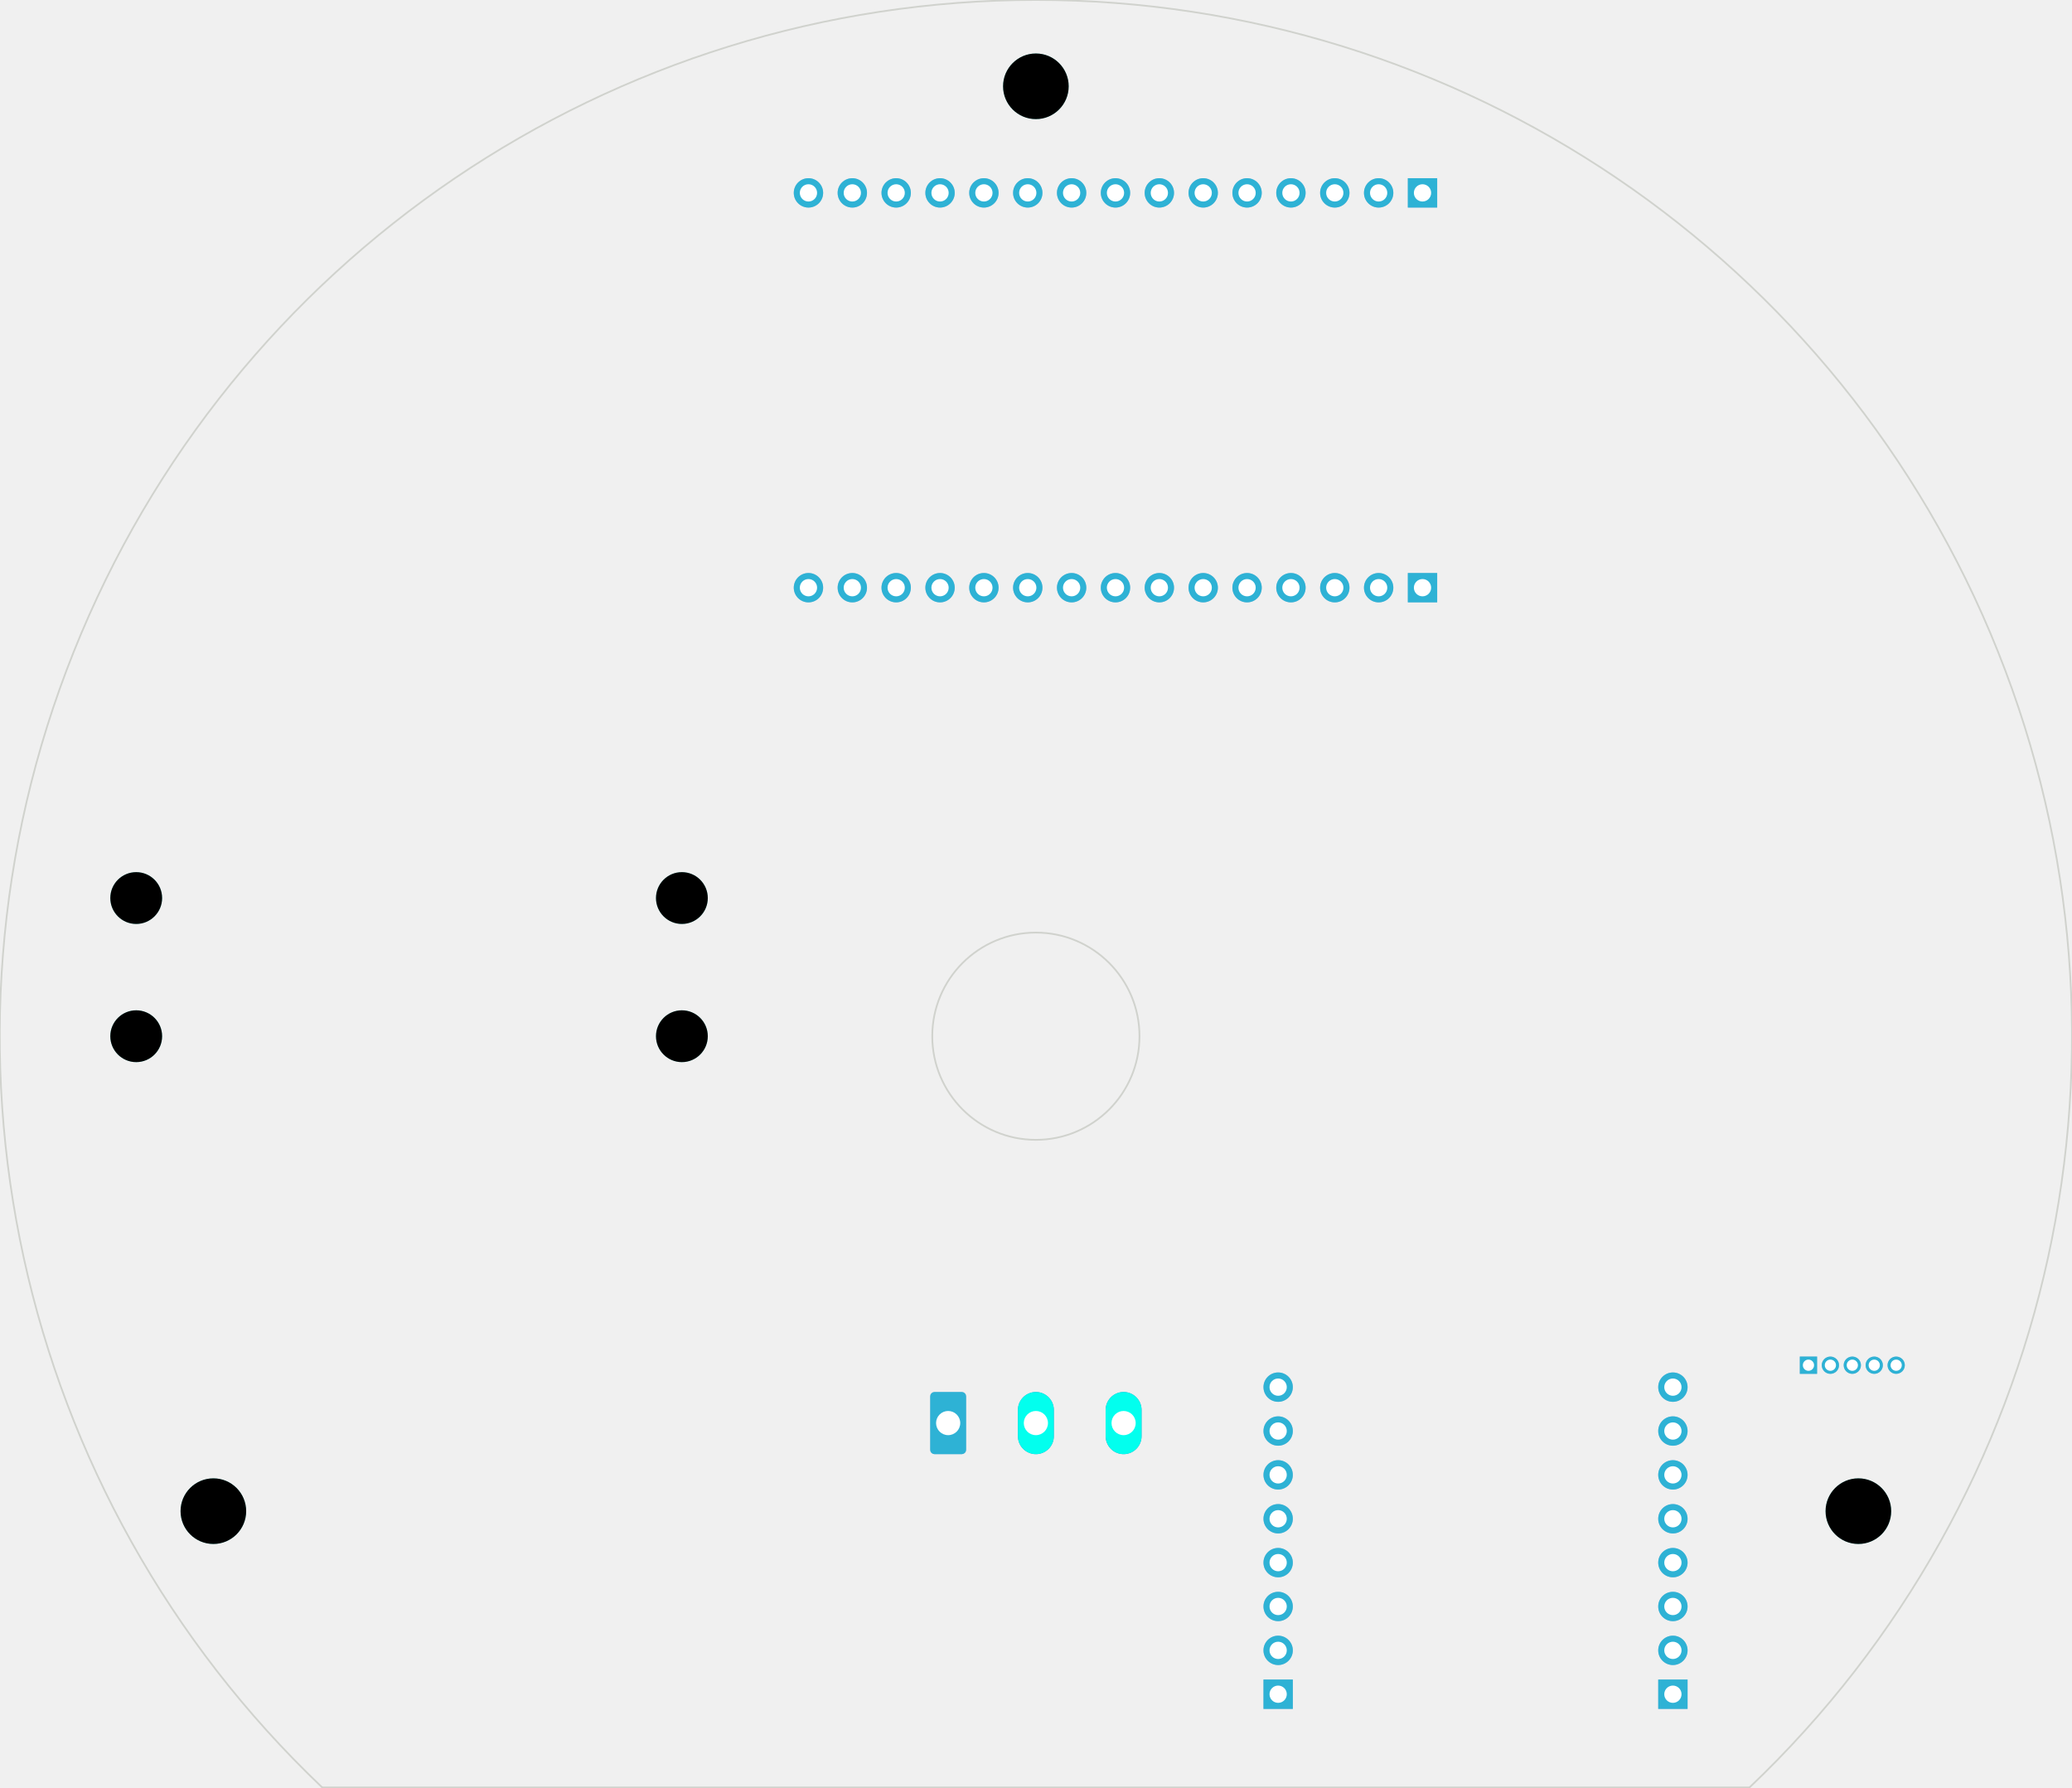
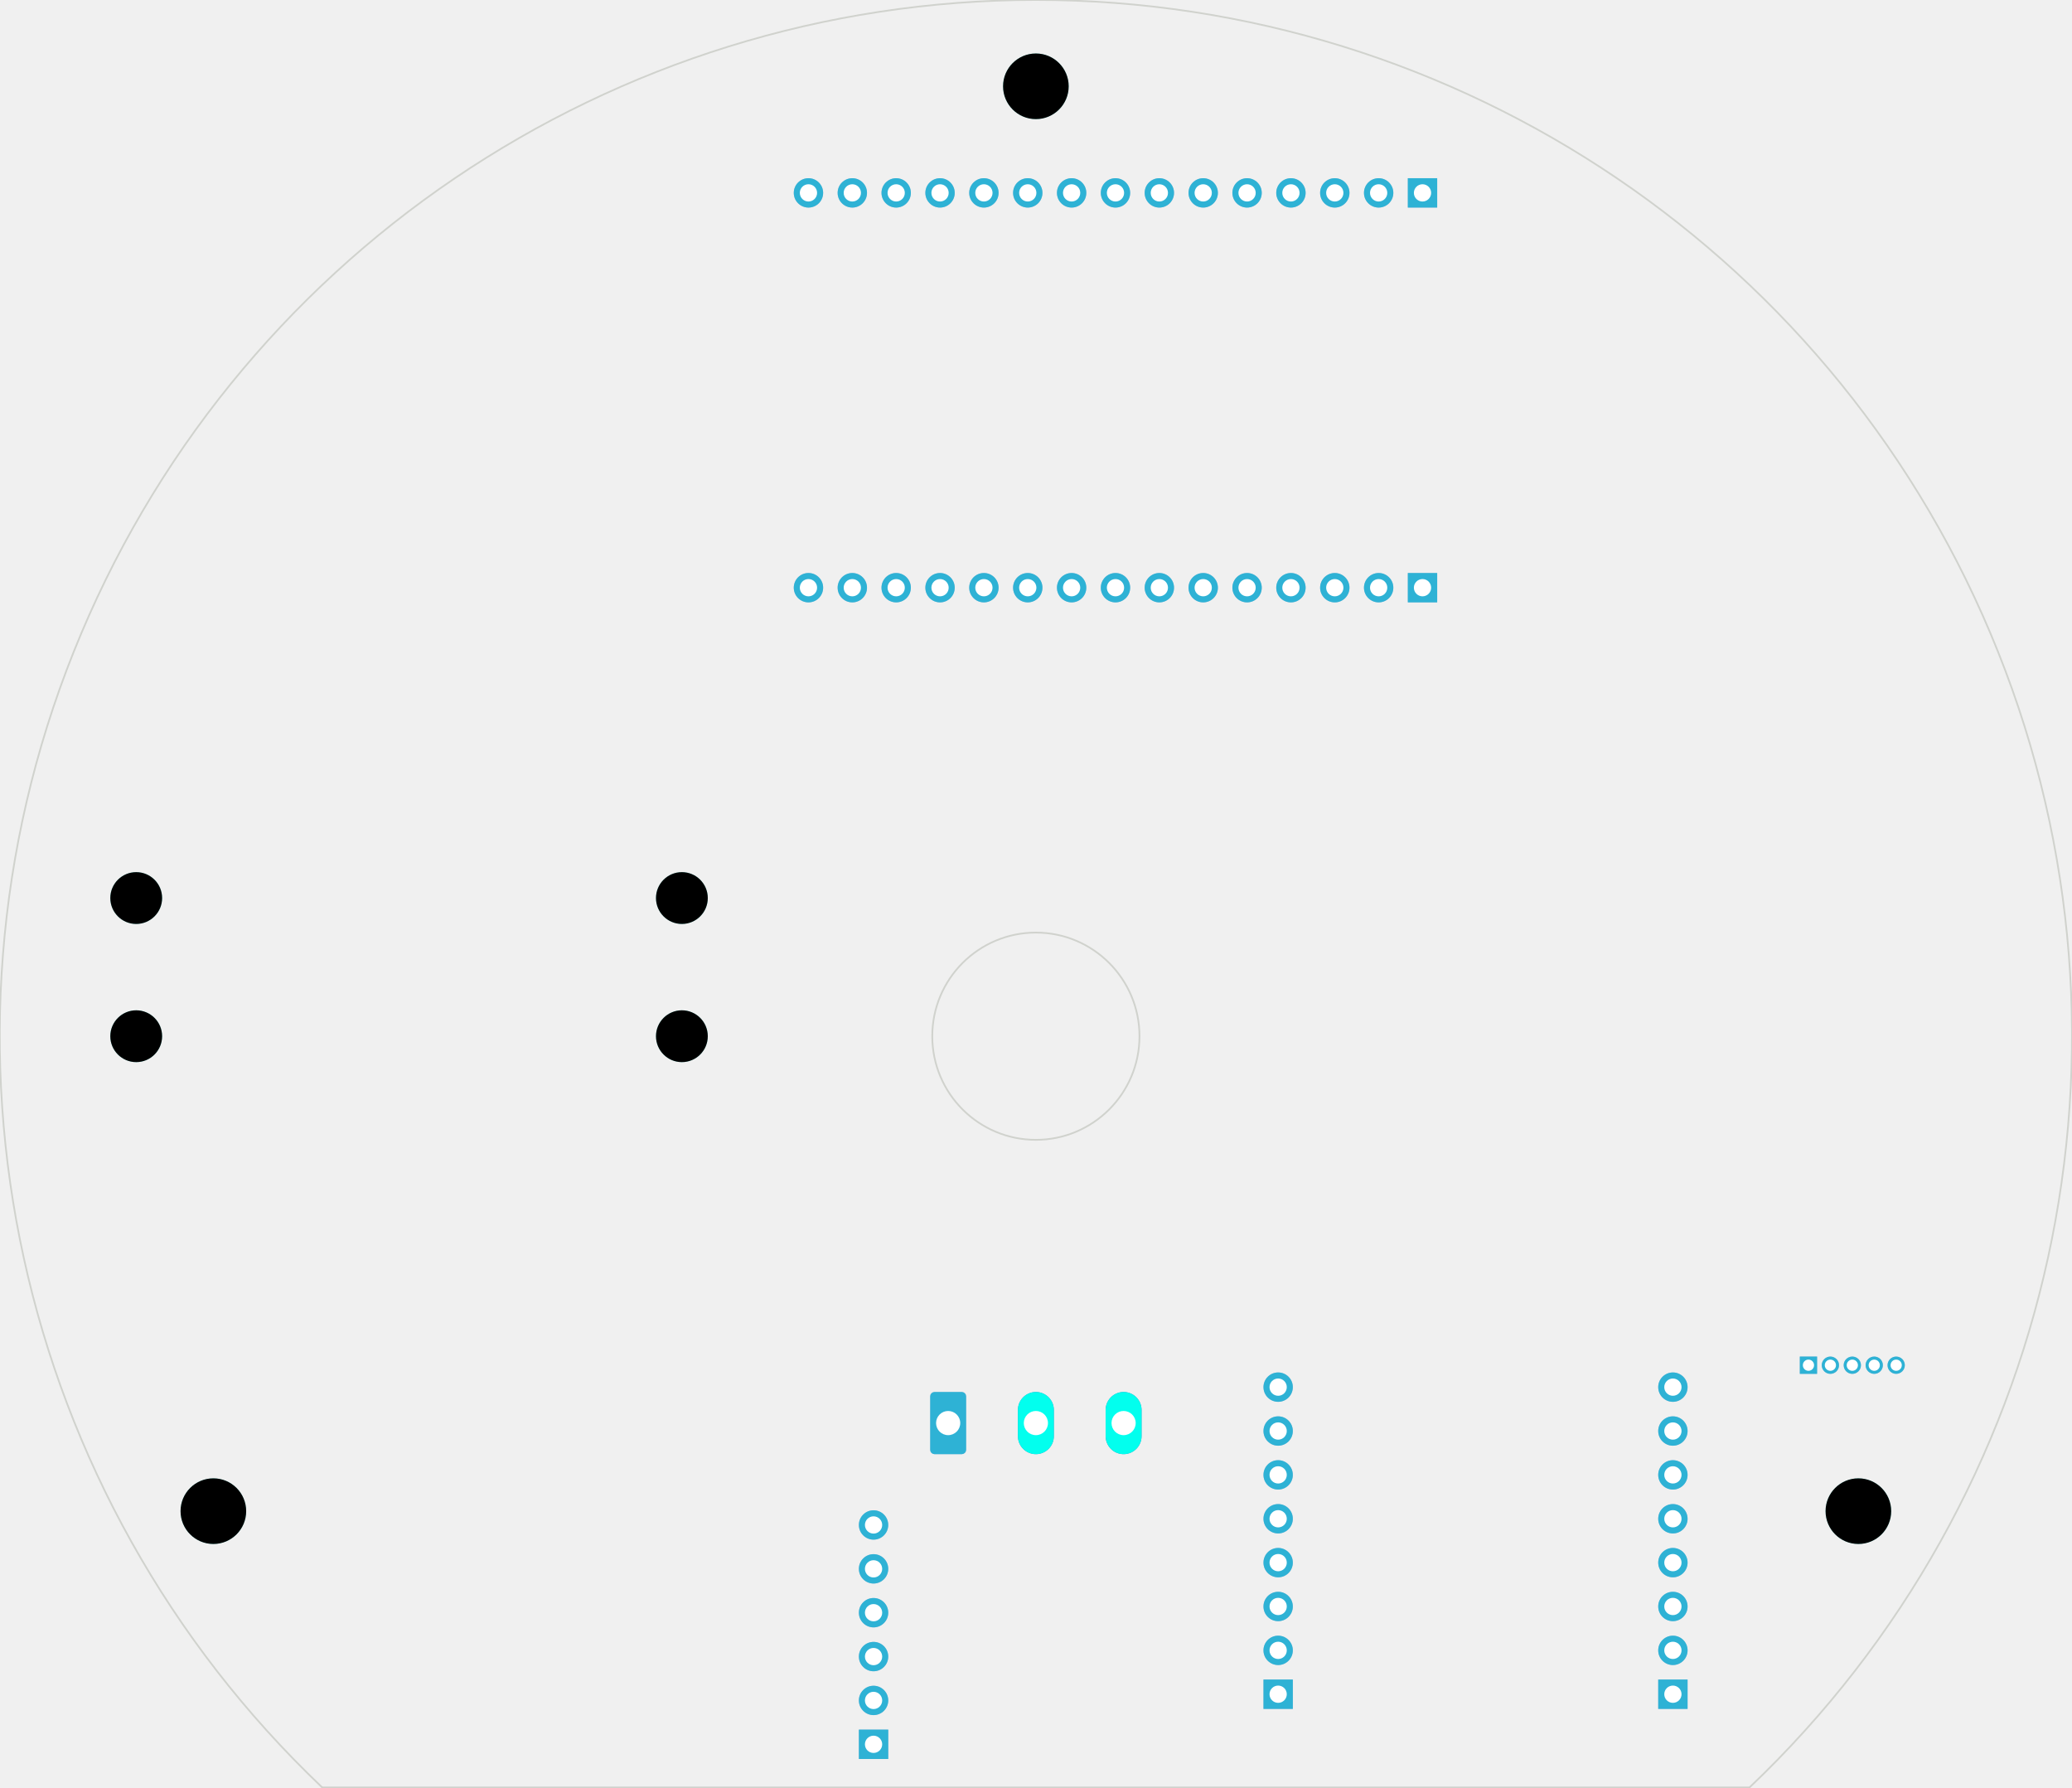
<svg xmlns="http://www.w3.org/2000/svg" version="1.1" width="119.99mm" height="103.48mm" viewBox="0 0 119.99 103.48">
  <g style="fill:#000000; fill-opacity:1;stroke:#000000; stroke-opacity:1; stroke-linecap:round; stroke-linejoin:round;" transform="translate(0 0) scale(1 1)">
</g>
  <g style="fill:none;  stroke:#D0D2CD; stroke-width:0.1; stroke-opacity:1;  stroke-linecap:round; stroke-linejoin:round;">
    <path d="M101.315 103.495 A60 60 0.0 1 0 18.66 103.495" />
    <path d="M101.315 103.495 L18.66 103.495 " />
    <circle cx="59.988" cy="59.998" r="6" />
    <path style="fill:#4D7FC4; fill-opacity:1; stroke:none;fill-rule:evenodd;" d="M 105.228,78.547 104.228,78.547 104.228,79.547 105.228,79.547 Z" />
  </g>
  <g style="fill:#4D7FC4; fill-opacity:1; stroke:none;">
    <circle cx="105.998" cy="79.047" r="0.5" />
    <circle cx="107.268" cy="79.047" r="0.5" />
    <circle cx="108.538" cy="79.047" r="0.5" />
    <circle cx="109.808" cy="79.047" r="0.5" />
    <path style="fill:#4D7FC4; fill-opacity:1; stroke:none;fill-rule:evenodd;" d="M 53.868,83.948 53.887,84.043 53.941,84.124 54.022,84.178 54.118,84.198 55.698,84.198 55.793,84.178 55.874,84.124 55.929,84.043 55.948,83.948 55.948,80.847 55.929,80.752 55.874,80.671 55.793,80.617 55.698,80.597 54.118,80.597 54.022,80.617 53.941,80.671 53.887,80.752 53.868,80.847 Z" />
  </g>
  <g style="fill:none;  stroke:#4D7FC4; stroke-width:2.08; stroke-opacity:1;  stroke-linecap:round; stroke-linejoin:round;">
    <path d="M59.988 83.157 L59.988 81.638 " />
    <path d="M65.068 83.157 L65.068 81.638 " />
+     <path style="fill:#4D7FC4; fill-opacity:1; stroke:none;fill-rule:evenodd;" d="M 49.738,100.147 49.738,101.847 51.438,101.847 51.438,100.147 Z" />
+   </g>
+   <g style="fill:#4D7FC4; fill-opacity:1; stroke:none;">
+     <circle cx="50.588" cy="98.457" r="0.85" />
+     <circle cx="50.588" cy="95.918" r="0.85" />
+     <circle cx="50.588" cy="93.377" r="0.85" />
+     <circle cx="50.588" cy="90.838" r="0.85" />
+     <circle cx="50.588" cy="88.297" r="0.85" />
    <path style="fill:#4D7FC4; fill-opacity:1; stroke:none;fill-rule:evenodd;" d="M 81.528,34.877 83.228,34.877 83.228,33.178 81.528,33.178 Z" />
-   </g>
-   <g style="fill:#4D7FC4; fill-opacity:1; stroke:none;">
    <circle cx="79.838" cy="34.028" r="0.85" />
    <circle cx="77.298" cy="34.028" r="0.85" />
    <circle cx="74.758" cy="34.028" r="0.85" />
    <circle cx="72.218" cy="34.028" r="0.85" />
    <circle cx="69.678" cy="34.028" r="0.85" />
    <circle cx="67.138" cy="34.028" r="0.85" />
    <circle cx="64.598" cy="34.028" r="0.85" />
    <circle cx="62.058" cy="34.028" r="0.85" />
    <circle cx="59.518" cy="34.028" r="0.85" />
    <circle cx="56.978" cy="34.028" r="0.85" />
    <circle cx="54.438" cy="34.028" r="0.85" />
    <circle cx="51.898" cy="34.028" r="0.85" />
    <circle cx="49.358" cy="34.028" r="0.85" />
    <circle cx="46.818" cy="34.028" r="0.85" />
    <path style="fill:#4D7FC4; fill-opacity:1; stroke:none;fill-rule:evenodd;" d="M 81.528,12.018 83.228,12.018 83.228,10.318 81.528,10.318 Z" />
    <circle cx="79.838" cy="11.168" r="0.85" />
    <circle cx="77.298" cy="11.168" r="0.85" />
    <circle cx="74.758" cy="11.168" r="0.85" />
    <circle cx="72.218" cy="11.168" r="0.85" />
    <circle cx="69.678" cy="11.168" r="0.85" />
    <circle cx="67.138" cy="11.168" r="0.85" />
    <circle cx="64.598" cy="11.168" r="0.85" />
    <circle cx="62.058" cy="11.168" r="0.85" />
    <circle cx="59.518" cy="11.168" r="0.85" />
    <circle cx="56.978" cy="11.168" r="0.85" />
    <circle cx="54.438" cy="11.168" r="0.85" />
    <circle cx="51.898" cy="11.168" r="0.85" />
    <circle cx="49.358" cy="11.168" r="0.85" />
    <circle cx="46.818" cy="11.168" r="0.85" />
    <path style="fill:#4D7FC4; fill-opacity:1; stroke:none;fill-rule:evenodd;" d="M 73.168,97.248 73.168,98.948 74.868,98.948 74.868,97.248 Z" />
    <circle cx="74.018" cy="95.558" r="0.85" />
    <circle cx="74.018" cy="93.017" r="0.85" />
    <circle cx="74.018" cy="90.478" r="0.85" />
    <circle cx="74.018" cy="87.938" r="0.85" />
    <circle cx="74.018" cy="85.397" r="0.85" />
    <circle cx="74.018" cy="82.858" r="0.85" />
    <circle cx="74.018" cy="80.317" r="0.85" />
    <path style="fill:#4D7FC4; fill-opacity:1; stroke:none;fill-rule:evenodd;" d="M 96.028,97.248 96.028,98.948 97.728,98.948 97.728,97.248 Z" />
    <circle cx="96.878" cy="95.558" r="0.85" />
    <circle cx="96.878" cy="93.017" r="0.85" />
    <circle cx="96.878" cy="90.478" r="0.85" />
    <circle cx="96.878" cy="87.938" r="0.85" />
    <circle cx="96.878" cy="85.397" r="0.85" />
    <circle cx="96.878" cy="82.858" r="0.85" />
    <circle cx="96.878" cy="80.317" r="0.85" />
  </g>
  <g style="fill:#02FFEE; fill-opacity:0.4; stroke:none;">
    <circle cx="12.356" cy="87.498" r="1.9" />
    <circle cx="107.619" cy="87.498" r="1.9" />
    <circle cx="59.988" cy="4.997" r="1.9" />
    <circle cx="39.488" cy="59.998" r="1.5" />
    <circle cx="7.888" cy="59.998" r="1.5" />
    <circle cx="39.488" cy="51.998" r="1.5" />
    <circle cx="7.888" cy="51.998" r="1.5" />
    <path style="fill:#02FFEE; fill-opacity:0.4; stroke:none;fill-rule:evenodd;" d="M 105.228,78.547 104.228,78.547 104.228,79.547 105.228,79.547 Z" />
    <circle cx="105.998" cy="79.047" r="0.5" />
    <circle cx="107.268" cy="79.047" r="0.5" />
    <circle cx="108.538" cy="79.047" r="0.5" />
    <circle cx="109.808" cy="79.047" r="0.5" />
    <path style="fill:#02FFEE; fill-opacity:0.4; stroke:none;fill-rule:evenodd;" d="M 53.868,83.948 53.887,84.043 53.941,84.124 54.022,84.178 54.118,84.198 55.698,84.198 55.793,84.178 55.874,84.124 55.929,84.043 55.948,83.948 55.948,80.847 55.929,80.752 55.874,80.671 55.793,80.617 55.698,80.597 54.118,80.597 54.022,80.617 53.941,80.671 53.887,80.752 53.868,80.847 Z" />
  </g>
  <g style="fill:none;  stroke:#02FFEE; stroke-width:2.08; stroke-opacity:1;  stroke-linecap:round; stroke-linejoin:round;">
    <path d="M59.988 83.157 L59.988 81.638 " />
    <path d="M65.068 83.157 L65.068 81.638 " />
+     <path style="fill:#02FFEE; fill-opacity:0.4; stroke:none;fill-rule:evenodd;" d="M 49.738,100.147 49.738,101.847 51.438,101.847 51.438,100.147 Z" />
+   </g>
+   <g style="fill:#02FFEE; fill-opacity:0.4; stroke:none;">
+     <circle cx="50.588" cy="98.457" r="0.85" />
+     <circle cx="50.588" cy="95.918" r="0.85" />
+     <circle cx="50.588" cy="93.377" r="0.85" />
+     <circle cx="50.588" cy="90.838" r="0.85" />
+     <circle cx="50.588" cy="88.297" r="0.85" />
    <path style="fill:#02FFEE; fill-opacity:0.4; stroke:none;fill-rule:evenodd;" d="M 81.528,34.877 83.228,34.877 83.228,33.178 81.528,33.178 Z" />
-   </g>
-   <g style="fill:#02FFEE; fill-opacity:0.4; stroke:none;">
    <circle cx="79.838" cy="34.028" r="0.85" />
    <circle cx="77.298" cy="34.028" r="0.85" />
    <circle cx="74.758" cy="34.028" r="0.85" />
    <circle cx="72.218" cy="34.028" r="0.85" />
    <circle cx="69.678" cy="34.028" r="0.85" />
    <circle cx="67.138" cy="34.028" r="0.85" />
    <circle cx="64.598" cy="34.028" r="0.85" />
    <circle cx="62.058" cy="34.028" r="0.85" />
    <circle cx="59.518" cy="34.028" r="0.85" />
    <circle cx="56.978" cy="34.028" r="0.85" />
    <circle cx="54.438" cy="34.028" r="0.85" />
    <circle cx="51.898" cy="34.028" r="0.85" />
    <circle cx="49.358" cy="34.028" r="0.85" />
    <circle cx="46.818" cy="34.028" r="0.85" />
    <path style="fill:#02FFEE; fill-opacity:0.4; stroke:none;fill-rule:evenodd;" d="M 81.528,12.018 83.228,12.018 83.228,10.318 81.528,10.318 Z" />
    <circle cx="79.838" cy="11.168" r="0.85" />
    <circle cx="77.298" cy="11.168" r="0.85" />
    <circle cx="74.758" cy="11.168" r="0.85" />
    <circle cx="72.218" cy="11.168" r="0.85" />
    <circle cx="69.678" cy="11.168" r="0.85" />
    <circle cx="67.138" cy="11.168" r="0.85" />
    <circle cx="64.598" cy="11.168" r="0.85" />
    <circle cx="62.058" cy="11.168" r="0.85" />
    <circle cx="59.518" cy="11.168" r="0.85" />
    <circle cx="56.978" cy="11.168" r="0.85" />
    <circle cx="54.438" cy="11.168" r="0.85" />
    <circle cx="51.898" cy="11.168" r="0.85" />
    <circle cx="49.358" cy="11.168" r="0.85" />
    <circle cx="46.818" cy="11.168" r="0.85" />
    <path style="fill:#02FFEE; fill-opacity:0.4; stroke:none;fill-rule:evenodd;" d="M 73.168,97.248 73.168,98.948 74.868,98.948 74.868,97.248 Z" />
    <circle cx="74.018" cy="95.558" r="0.85" />
    <circle cx="74.018" cy="93.017" r="0.85" />
    <circle cx="74.018" cy="90.478" r="0.85" />
    <circle cx="74.018" cy="87.938" r="0.85" />
    <circle cx="74.018" cy="85.397" r="0.85" />
    <circle cx="74.018" cy="82.858" r="0.85" />
    <circle cx="74.018" cy="80.317" r="0.85" />
    <path style="fill:#02FFEE; fill-opacity:0.4; stroke:none;fill-rule:evenodd;" d="M 96.028,97.248 96.028,98.948 97.728,98.948 97.728,97.248 Z" />
    <circle cx="96.878" cy="95.558" r="0.85" />
    <circle cx="96.878" cy="93.017" r="0.85" />
    <circle cx="96.878" cy="90.478" r="0.85" />
    <circle cx="96.878" cy="87.938" r="0.85" />
    <circle cx="96.878" cy="85.397" r="0.85" />
    <circle cx="96.878" cy="82.858" r="0.85" />
    <circle cx="96.878" cy="80.317" r="0.85" />
  </g>
  <g style="fill:#000000; fill-opacity:1; stroke:none;">
    <circle cx="12.356" cy="87.498" r="1.9" />
    <circle cx="107.619" cy="87.498" r="1.9" />
    <circle cx="59.988" cy="4.997" r="1.9" />
    <circle cx="39.488" cy="59.998" r="1.5" />
    <circle cx="7.888" cy="59.998" r="1.5" />
    <circle cx="39.488" cy="51.998" r="1.5" />
    <circle cx="7.888" cy="51.998" r="1.5" />
  </g>
  <g style="fill:#FFFFFF; fill-opacity:1; stroke:none;">
    <circle cx="104.728" cy="79.047" r="0.325" />
  </g>
  <g style="fill:#FFFFFF; fill-opacity:1; stroke:none;">
    <circle cx="105.998" cy="79.047" r="0.325" />
  </g>
  <g style="fill:#FFFFFF; fill-opacity:1; stroke:none;">
    <circle cx="107.268" cy="79.047" r="0.325" />
  </g>
  <g style="fill:#FFFFFF; fill-opacity:1; stroke:none;">
    <circle cx="108.538" cy="79.047" r="0.325" />
  </g>
  <g style="fill:#FFFFFF; fill-opacity:1; stroke:none;">
    <circle cx="109.808" cy="79.047" r="0.325" />
  </g>
  <g style="fill:#FFFFFF; fill-opacity:1; stroke:none;">
    <circle cx="54.908" cy="82.397" r="0.7" />
  </g>
  <g style="fill:#FFFFFF; fill-opacity:1; stroke:none;">
    <circle cx="59.988" cy="82.397" r="0.7" />
  </g>
  <g style="fill:#FFFFFF; fill-opacity:1; stroke:none;">
    <circle cx="65.068" cy="82.397" r="0.7" />
  </g>
  <g style="fill:#FFFFFF; fill-opacity:1; stroke:none;">
+     <circle cx="50.588" cy="100.998" r="0.5" />
+   </g>
+   <g style="fill:#FFFFFF; fill-opacity:1; stroke:none;">
+     <circle cx="50.588" cy="98.457" r="0.5" />
+   </g>
+   <g style="fill:#FFFFFF; fill-opacity:1; stroke:none;">
+     <circle cx="50.588" cy="95.918" r="0.5" />
+   </g>
+   <g style="fill:#FFFFFF; fill-opacity:1; stroke:none;">
+     <circle cx="50.588" cy="93.377" r="0.5" />
+   </g>
+   <g style="fill:#FFFFFF; fill-opacity:1; stroke:none;">
+     <circle cx="50.588" cy="90.838" r="0.5" />
+   </g>
+   <g style="fill:#FFFFFF; fill-opacity:1; stroke:none;">
+     <circle cx="50.588" cy="88.297" r="0.5" />
+   </g>
+   <g style="fill:#FFFFFF; fill-opacity:1; stroke:none;">
    <circle cx="82.378" cy="34.028" r="0.5" />
  </g>
  <g style="fill:#FFFFFF; fill-opacity:1; stroke:none;">
    <circle cx="79.838" cy="34.028" r="0.5" />
  </g>
  <g style="fill:#FFFFFF; fill-opacity:1; stroke:none;">
    <circle cx="77.298" cy="34.028" r="0.5" />
  </g>
  <g style="fill:#FFFFFF; fill-opacity:1; stroke:none;">
    <circle cx="74.758" cy="34.028" r="0.5" />
  </g>
  <g style="fill:#FFFFFF; fill-opacity:1; stroke:none;">
    <circle cx="72.218" cy="34.028" r="0.5" />
  </g>
  <g style="fill:#FFFFFF; fill-opacity:1; stroke:none;">
    <circle cx="69.678" cy="34.028" r="0.5" />
  </g>
  <g style="fill:#FFFFFF; fill-opacity:1; stroke:none;">
    <circle cx="67.138" cy="34.028" r="0.5" />
  </g>
  <g style="fill:#FFFFFF; fill-opacity:1; stroke:none;">
    <circle cx="64.598" cy="34.028" r="0.5" />
  </g>
  <g style="fill:#FFFFFF; fill-opacity:1; stroke:none;">
    <circle cx="62.058" cy="34.028" r="0.5" />
  </g>
  <g style="fill:#FFFFFF; fill-opacity:1; stroke:none;">
    <circle cx="59.518" cy="34.028" r="0.5" />
  </g>
  <g style="fill:#FFFFFF; fill-opacity:1; stroke:none;">
    <circle cx="56.978" cy="34.028" r="0.5" />
  </g>
  <g style="fill:#FFFFFF; fill-opacity:1; stroke:none;">
    <circle cx="54.438" cy="34.028" r="0.5" />
  </g>
  <g style="fill:#FFFFFF; fill-opacity:1; stroke:none;">
    <circle cx="51.898" cy="34.028" r="0.5" />
  </g>
  <g style="fill:#FFFFFF; fill-opacity:1; stroke:none;">
    <circle cx="49.358" cy="34.028" r="0.5" />
  </g>
  <g style="fill:#FFFFFF; fill-opacity:1; stroke:none;">
    <circle cx="46.818" cy="34.028" r="0.5" />
  </g>
  <g style="fill:#FFFFFF; fill-opacity:1; stroke:none;">
    <circle cx="82.378" cy="11.168" r="0.5" />
  </g>
  <g style="fill:#FFFFFF; fill-opacity:1; stroke:none;">
    <circle cx="79.838" cy="11.168" r="0.5" />
  </g>
  <g style="fill:#FFFFFF; fill-opacity:1; stroke:none;">
    <circle cx="77.298" cy="11.168" r="0.5" />
  </g>
  <g style="fill:#FFFFFF; fill-opacity:1; stroke:none;">
    <circle cx="74.758" cy="11.168" r="0.5" />
  </g>
  <g style="fill:#FFFFFF; fill-opacity:1; stroke:none;">
    <circle cx="72.218" cy="11.168" r="0.5" />
  </g>
  <g style="fill:#FFFFFF; fill-opacity:1; stroke:none;">
    <circle cx="69.678" cy="11.168" r="0.5" />
  </g>
  <g style="fill:#FFFFFF; fill-opacity:1; stroke:none;">
    <circle cx="67.138" cy="11.168" r="0.5" />
  </g>
  <g style="fill:#FFFFFF; fill-opacity:1; stroke:none;">
    <circle cx="64.598" cy="11.168" r="0.5" />
  </g>
  <g style="fill:#FFFFFF; fill-opacity:1; stroke:none;">
    <circle cx="62.058" cy="11.168" r="0.5" />
  </g>
  <g style="fill:#FFFFFF; fill-opacity:1; stroke:none;">
    <circle cx="59.518" cy="11.168" r="0.5" />
  </g>
  <g style="fill:#FFFFFF; fill-opacity:1; stroke:none;">
    <circle cx="56.978" cy="11.168" r="0.5" />
  </g>
  <g style="fill:#FFFFFF; fill-opacity:1; stroke:none;">
    <circle cx="54.438" cy="11.168" r="0.5" />
  </g>
  <g style="fill:#FFFFFF; fill-opacity:1; stroke:none;">
    <circle cx="51.898" cy="11.168" r="0.5" />
  </g>
  <g style="fill:#FFFFFF; fill-opacity:1; stroke:none;">
    <circle cx="49.358" cy="11.168" r="0.5" />
  </g>
  <g style="fill:#FFFFFF; fill-opacity:1; stroke:none;">
    <circle cx="46.818" cy="11.168" r="0.5" />
  </g>
  <g style="fill:#FFFFFF; fill-opacity:1; stroke:none;">
    <circle cx="74.018" cy="98.097" r="0.5" />
  </g>
  <g style="fill:#FFFFFF; fill-opacity:1; stroke:none;">
    <circle cx="74.018" cy="95.558" r="0.5" />
  </g>
  <g style="fill:#FFFFFF; fill-opacity:1; stroke:none;">
    <circle cx="74.018" cy="93.017" r="0.5" />
  </g>
  <g style="fill:#FFFFFF; fill-opacity:1; stroke:none;">
    <circle cx="74.018" cy="90.478" r="0.5" />
  </g>
  <g style="fill:#FFFFFF; fill-opacity:1; stroke:none;">
    <circle cx="74.018" cy="87.938" r="0.5" />
  </g>
  <g style="fill:#FFFFFF; fill-opacity:1; stroke:none;">
    <circle cx="74.018" cy="85.397" r="0.5" />
  </g>
  <g style="fill:#FFFFFF; fill-opacity:1; stroke:none;">
    <circle cx="74.018" cy="82.858" r="0.5" />
  </g>
  <g style="fill:#FFFFFF; fill-opacity:1; stroke:none;">
    <circle cx="74.018" cy="80.317" r="0.5" />
  </g>
  <g style="fill:#FFFFFF; fill-opacity:1; stroke:none;">
    <circle cx="96.878" cy="98.097" r="0.5" />
  </g>
  <g style="fill:#FFFFFF; fill-opacity:1; stroke:none;">
    <circle cx="96.878" cy="95.558" r="0.5" />
  </g>
  <g style="fill:#FFFFFF; fill-opacity:1; stroke:none;">
    <circle cx="96.878" cy="93.017" r="0.5" />
  </g>
  <g style="fill:#FFFFFF; fill-opacity:1; stroke:none;">
    <circle cx="96.878" cy="90.478" r="0.5" />
  </g>
  <g style="fill:#FFFFFF; fill-opacity:1; stroke:none;">
    <circle cx="96.878" cy="87.938" r="0.5" />
  </g>
  <g style="fill:#FFFFFF; fill-opacity:1; stroke:none;">
    <circle cx="96.878" cy="85.397" r="0.5" />
  </g>
  <g style="fill:#FFFFFF; fill-opacity:1; stroke:none;">
    <circle cx="96.878" cy="82.858" r="0.5" />
  </g>
  <g style="fill:#FFFFFF; fill-opacity:1; stroke:none;">
    <circle cx="96.878" cy="80.317" r="0.5" />
  </g>
</svg>
